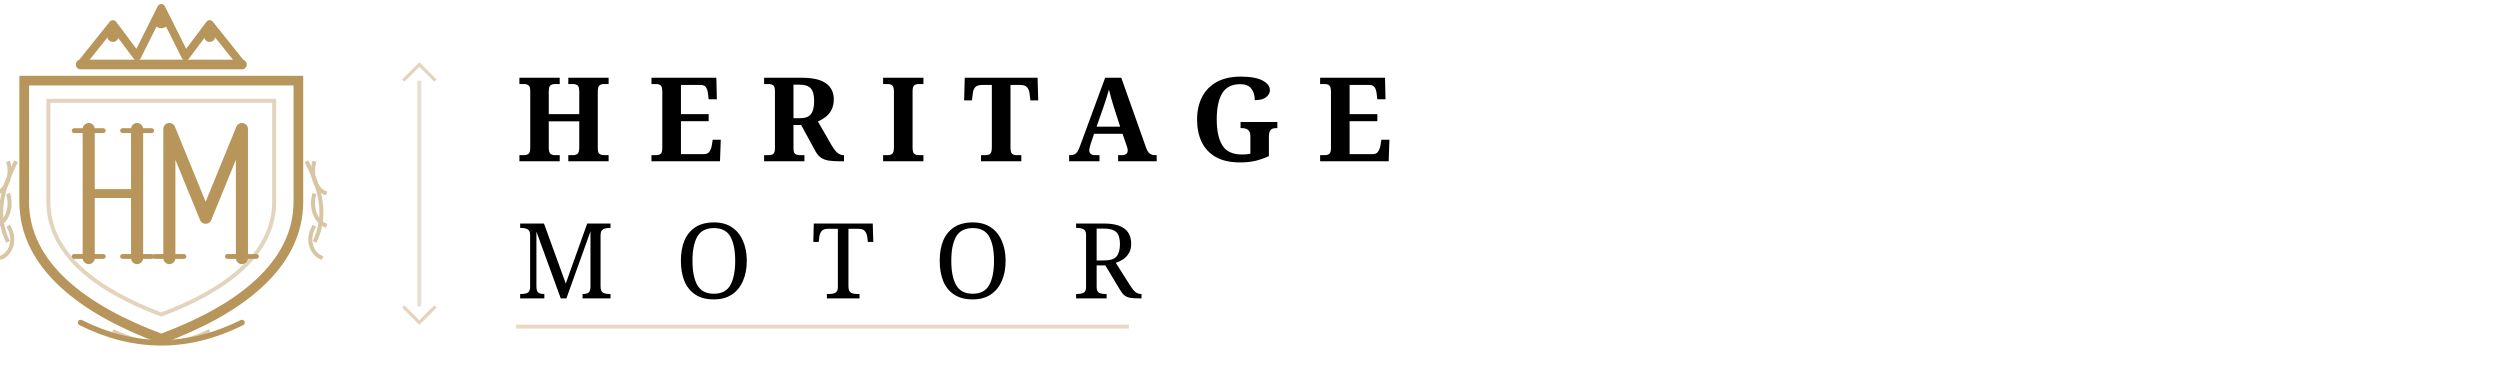
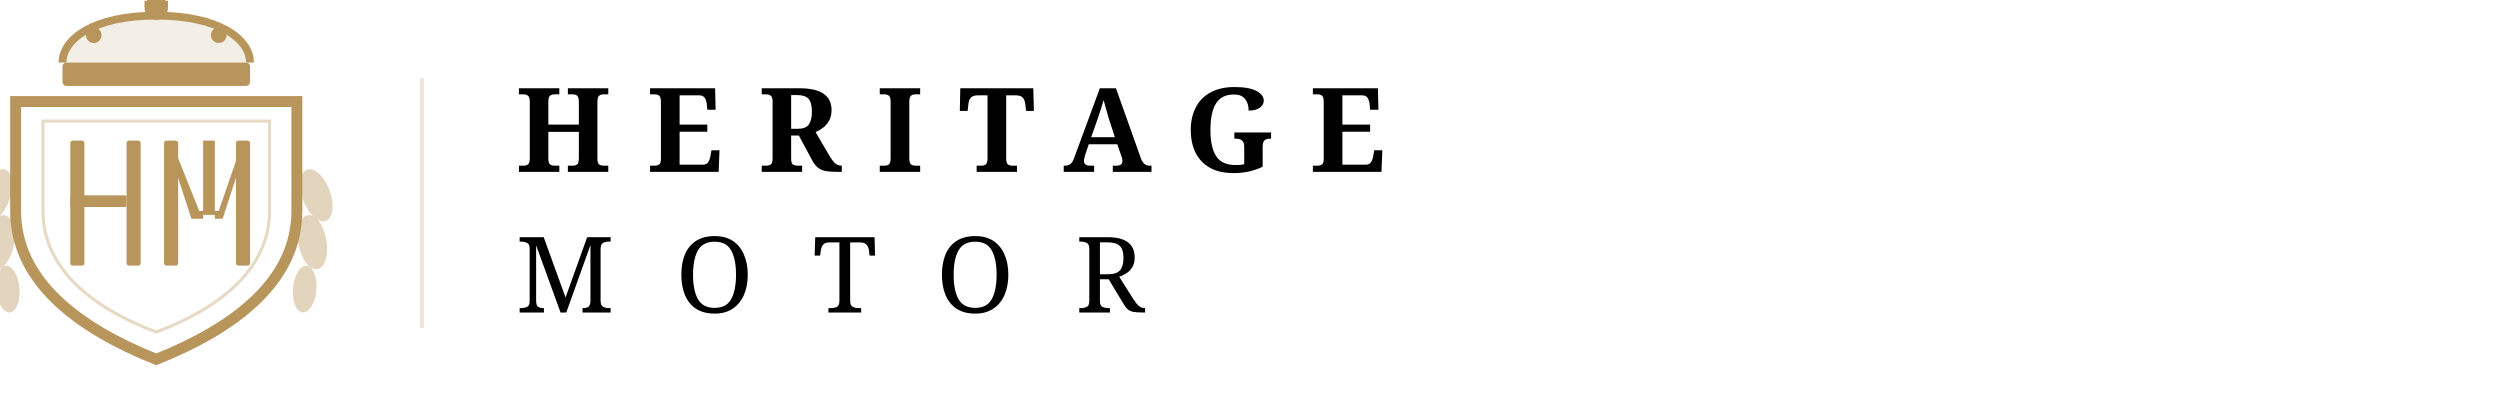
- <svg xmlns="http://www.w3.org/2000/svg" viewBox="0 0 310 48" fill="none">
+ <svg xmlns="http://www.w3.org/2000/svg" viewBox="0 0 320 52" fill="none">
  <g transform="translate(0,0)">
-     <path d="M10 8L14 3l3 4 3-6 3 6 3-4 4 5" stroke="#b8955a" stroke-width="1" stroke-linecap="round" stroke-linejoin="round" fill="none" />
-     <path d="M10 8h20" stroke="#b8955a" stroke-width="1.2" stroke-linecap="round" />
-     <circle cx="20" cy="2.5" r="1" fill="#b8955a" />
-     <circle cx="14" cy="4.5" r="0.7" fill="#b8955a" />
-     <circle cx="26" cy="4.5" r="0.7" fill="#b8955a" />
-     <path d="M3 10h34v15c0 8-7.5 13.5-17 17C10.5 38.5 3 33 3 25V10z" stroke="#b8955a" stroke-width="1.2" fill="none" />
-     <path d="M6 12.5h28v12.5c0 6.5-6 11-14 14-8-3-14-7.5-14-14V12.5z" stroke="#b8955a" stroke-width="0.5" fill="none" opacity="0.4" />
-     <g stroke="#b8955a" stroke-linecap="round">
-       <path d="M11 16v16" stroke-width="1.5" />
-       <path d="M11 24h6" stroke-width="1.1" />
-       <path d="M17 16v16" stroke-width="1.5" />
-       <path d="M9.2 16.2h3.6M9.2 31.8h3.6M15.2 16.2h3.6M15.2 31.8h3.6" stroke-width="0.6" />
+     <rect x="8" y="8" width="24" height="3" rx="0.5" fill="#b8955a" />
+     <path d="M8 8c0-3 4-6 12-6s12 3 12 6" fill="#b8955a" opacity="0.15" />
+     <path d="M8 8c0-3 4-6 12-6s12 3 12 6" stroke="#b8955a" stroke-width="1" fill="none" />
+     <circle cx="20" cy="1" r="1.5" fill="#b8955a" />
+     <circle cx="12" cy="4.5" r="1" fill="#b8955a" />
+     <circle cx="28" cy="4.5" r="1" fill="#b8955a" />
+     <line x1="20" y1="-1" x2="20" y2="2.5" stroke="#b8955a" stroke-width="0.8" />
+     <line x1="18.5" y1="0.5" x2="21.5" y2="0.5" stroke="#b8955a" stroke-width="0.8" />
+     <path d="M2 13h36v14c0 9-8 15-18 19C10 42 2 36 2 27V13z" stroke="#b8955a" stroke-width="1.4" fill="none" />
+     <path d="M5.5 15.5h29v11.5c0 7.5-6.5 12.5-14.5 15.5-8-3-14.5-8-14.5-15.5V15.5z" stroke="#b8955a" stroke-width="0.4" fill="none" opacity="0.35" />
+     <g fill="#b8955a">
+       <rect x="9" y="18" width="1.8" height="16" rx="0.3" />
+       <rect x="9" y="25" width="7.2" height="1.5" rx="0.2" />
+       <rect x="16.2" y="18" width="1.8" height="16" rx="0.3" />
+       <rect x="21" y="18" width="1.8" height="16" rx="0.3" />
+       <polygon points="21.9,18 25.5,27 26,27 26,18 27.5,18 27.5,27 28,27 31.1,18 31.1,20 28.5,28 27.5,28 27.5,27.5 26,27.5 26,28 24.5,28 21.9,20" />
+       <rect x="30.2" y="18" width="1.8" height="16" rx="0.3" />
    </g>
-     <g stroke="#b8955a" stroke-linecap="round" stroke-linejoin="round">
-       <path d="M21 32V16l4.5 11L30 16v16" stroke-width="1.5" />
-       <path d="M19.2 31.8h3.6M28.2 31.8h3.6" stroke-width="0.6" />
+     <g fill="#b8955a" opacity="0.4">
+       <ellipse cx="-0.5" cy="25" rx="1.8" ry="3.5" transform="rotate(20 -0.5 25)" />
+       <ellipse cx="0" cy="31" rx="1.8" ry="3.5" transform="rotate(10 0 31)" />
+       <ellipse cx="1" cy="37" rx="1.5" ry="3" transform="rotate(-5 1 37)" />
    </g>
-     <g stroke="#b8955a" stroke-width="0.5" fill="none" opacity="0.55">
-       <path d="M1 30c-2-4 0-8 1-10" />
-       <path d="M-0.5 24c1.5-0.5 2-2.5 1.5-4" />
-       <path d="M-0.5 28c1.5-0.5 2-2.5 1.5-4" />
-       <path d="M0 32c1.5-0.5 2-2.5 1-4" />
+     <g fill="#b8955a" opacity="0.4">
+       <ellipse cx="40.5" cy="25" rx="1.8" ry="3.5" transform="rotate(-20 40.5 25)" />
+       <ellipse cx="40" cy="31" rx="1.8" ry="3.5" transform="rotate(-10 40 31)" />
+       <ellipse cx="39" cy="37" rx="1.5" ry="3" transform="rotate(5 39 37)" />
    </g>
-     <g stroke="#b8955a" stroke-width="0.5" fill="none" opacity="0.55">
-       <path d="M39 30c2-4 0-8-1-10" />
-       <path d="M40.5 24c-1.5-0.5-2-2.5-1.5-4" />
-       <path d="M40.5 28c-1.5-0.5-2-2.5-1.5-4" />
-       <path d="M40 32c-1.5-0.5-2-2.5-1-4" />
-     </g>
-     <path d="M10 40q10 5 20 0" stroke="#b8955a" stroke-width="0.7" fill="none" stroke-linecap="round" />
-     <path d="M14 41q6 3 12 0" stroke="#b8955a" stroke-width="0.4" fill="none" opacity="0.5" />
  </g>
-   <g transform="translate(52,8)">
-     <line x1="0" y1="2" x2="0" y2="30" stroke="#b8955a" stroke-width="0.5" opacity="0.3" />
-     <path d="M-2 2l2-2 2 2" stroke="#b8955a" stroke-width="0.4" fill="none" opacity="0.4" />
-     <path d="M-2 30l2 2 2-2" stroke="#b8955a" stroke-width="0.4" fill="none" opacity="0.4" />
-   </g>
-   <text x="64" y="20" font-family="'Cormorant Garamond','Georgia',serif" font-size="14.5" font-weight="600" letter-spacing="4.5" fill="currentColor">HERITAGE</text>
-   <text x="64" y="37" font-family="'Cormorant Garamond','Georgia',serif" font-size="13" font-weight="400" letter-spacing="7.5" fill="currentColor">MOTOR</text>
-   <line x1="64" y1="40.5" x2="140" y2="40.5" stroke="#b8955a" stroke-width="0.5" opacity="0.35" />
+   <line x1="54" y1="10" x2="54" y2="42" stroke="#b8955a" stroke-width="0.5" opacity="0.25" />
+   <text x="66" y="22" font-family="'Cormorant Garamond','Georgia',serif" font-size="15" font-weight="600" letter-spacing="4.5" fill="currentColor">HERITAGE</text>
+   <text x="66" y="40" font-family="'Cormorant Garamond','Georgia',serif" font-size="13.5" font-weight="400" letter-spacing="7.8" fill="currentColor">MOTOR</text>
</svg>
